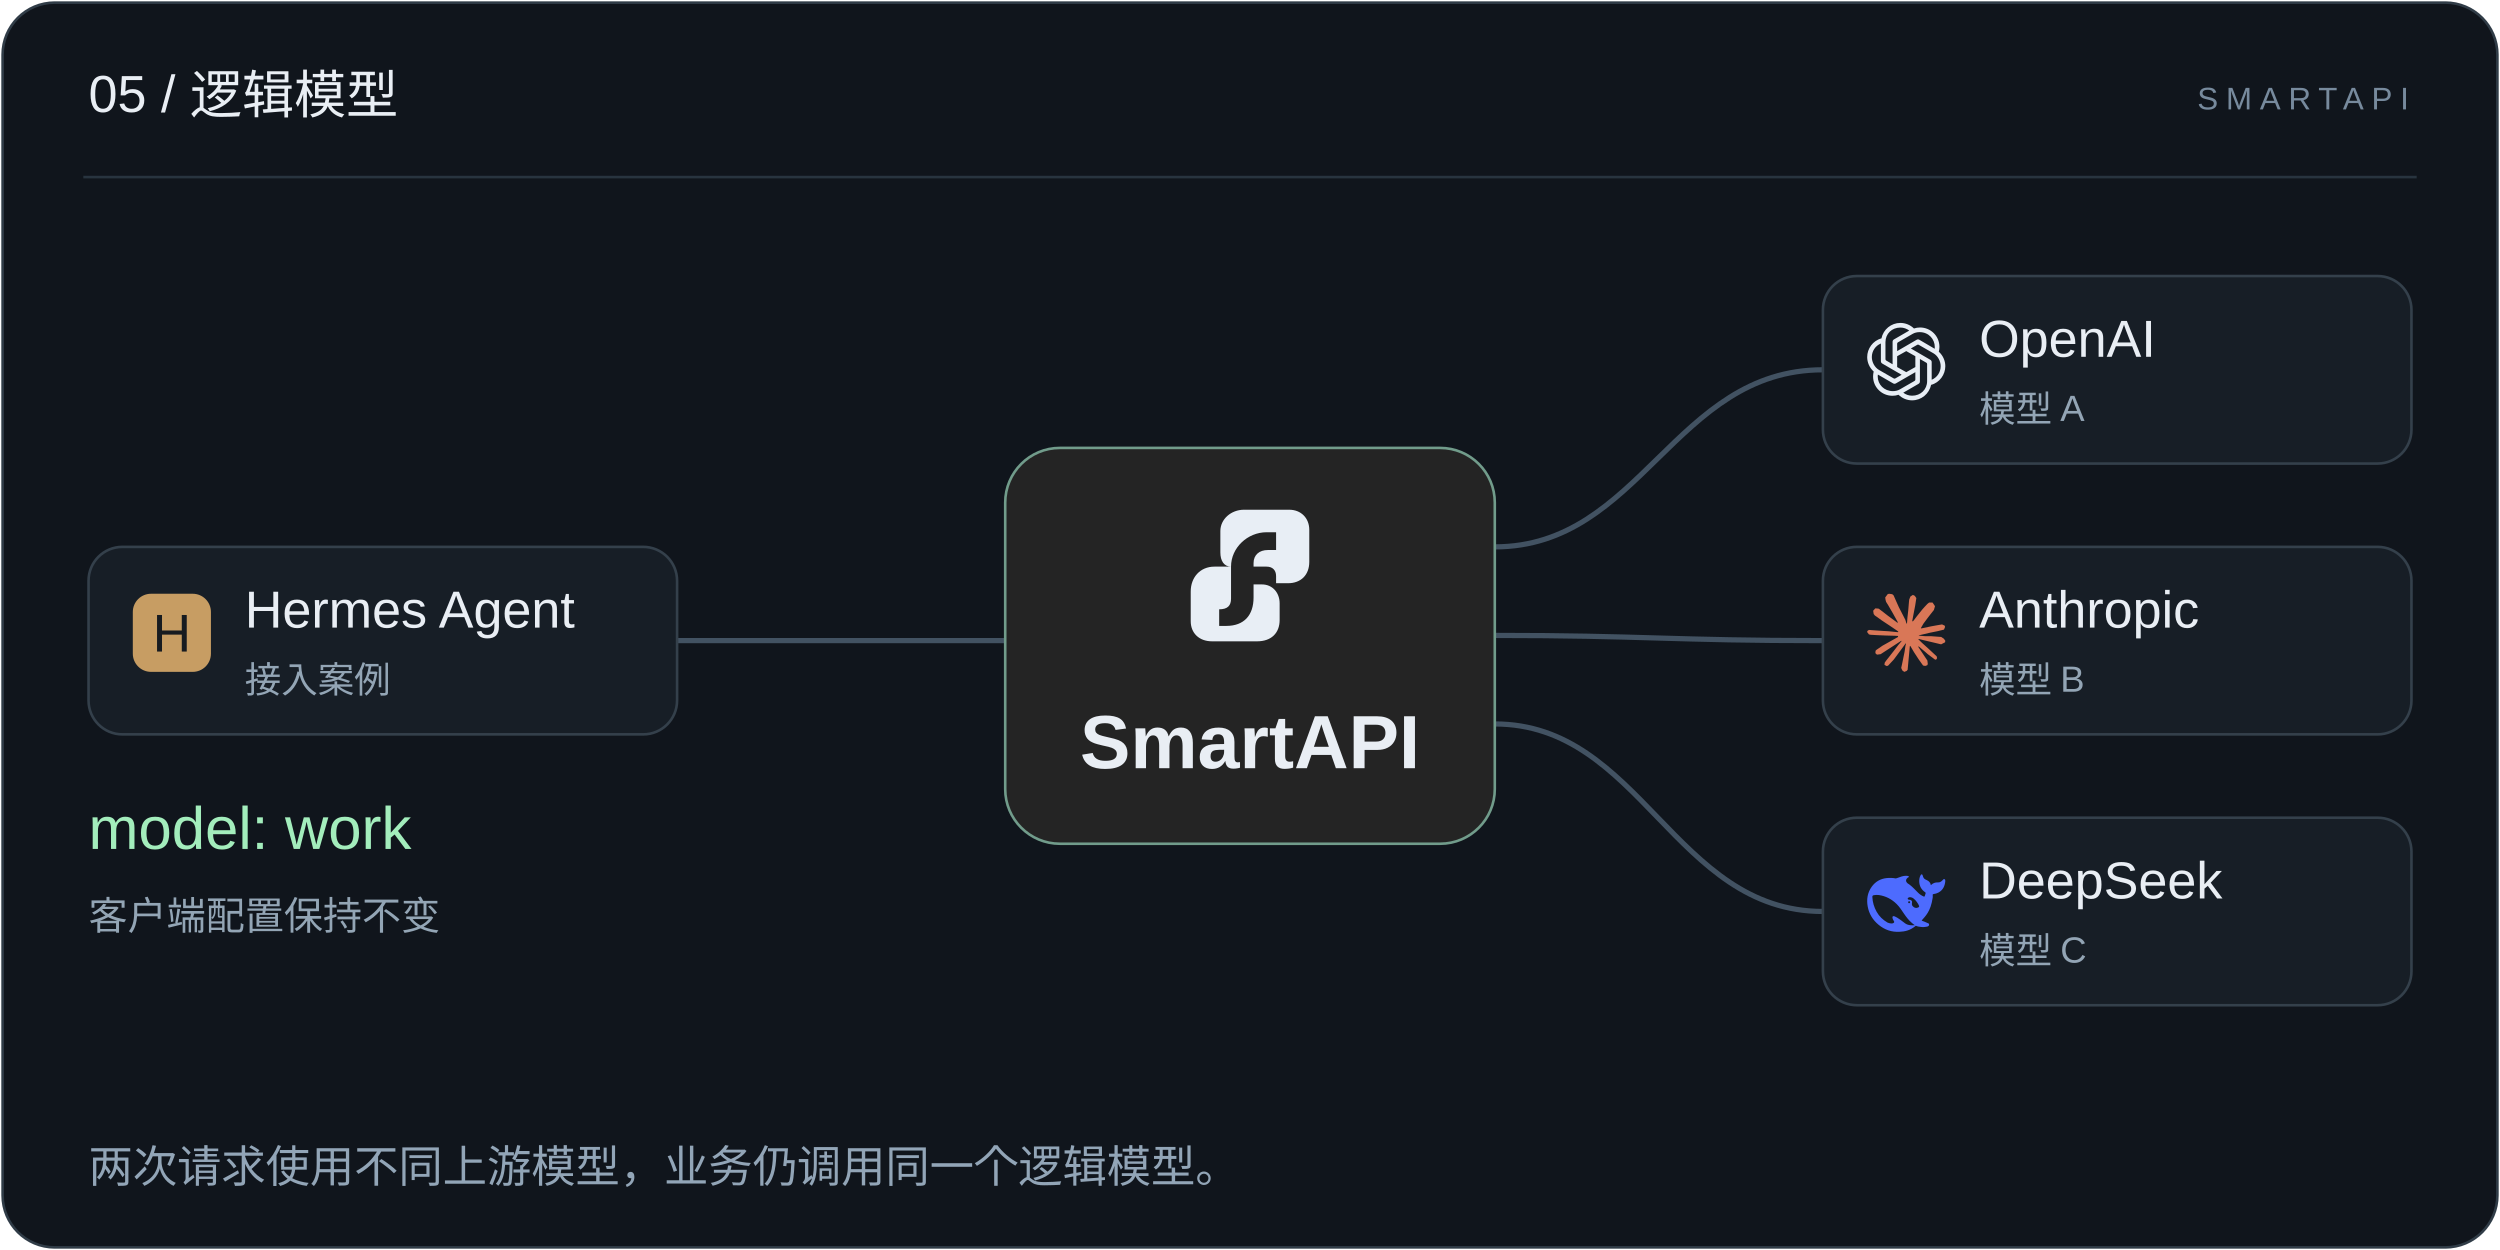
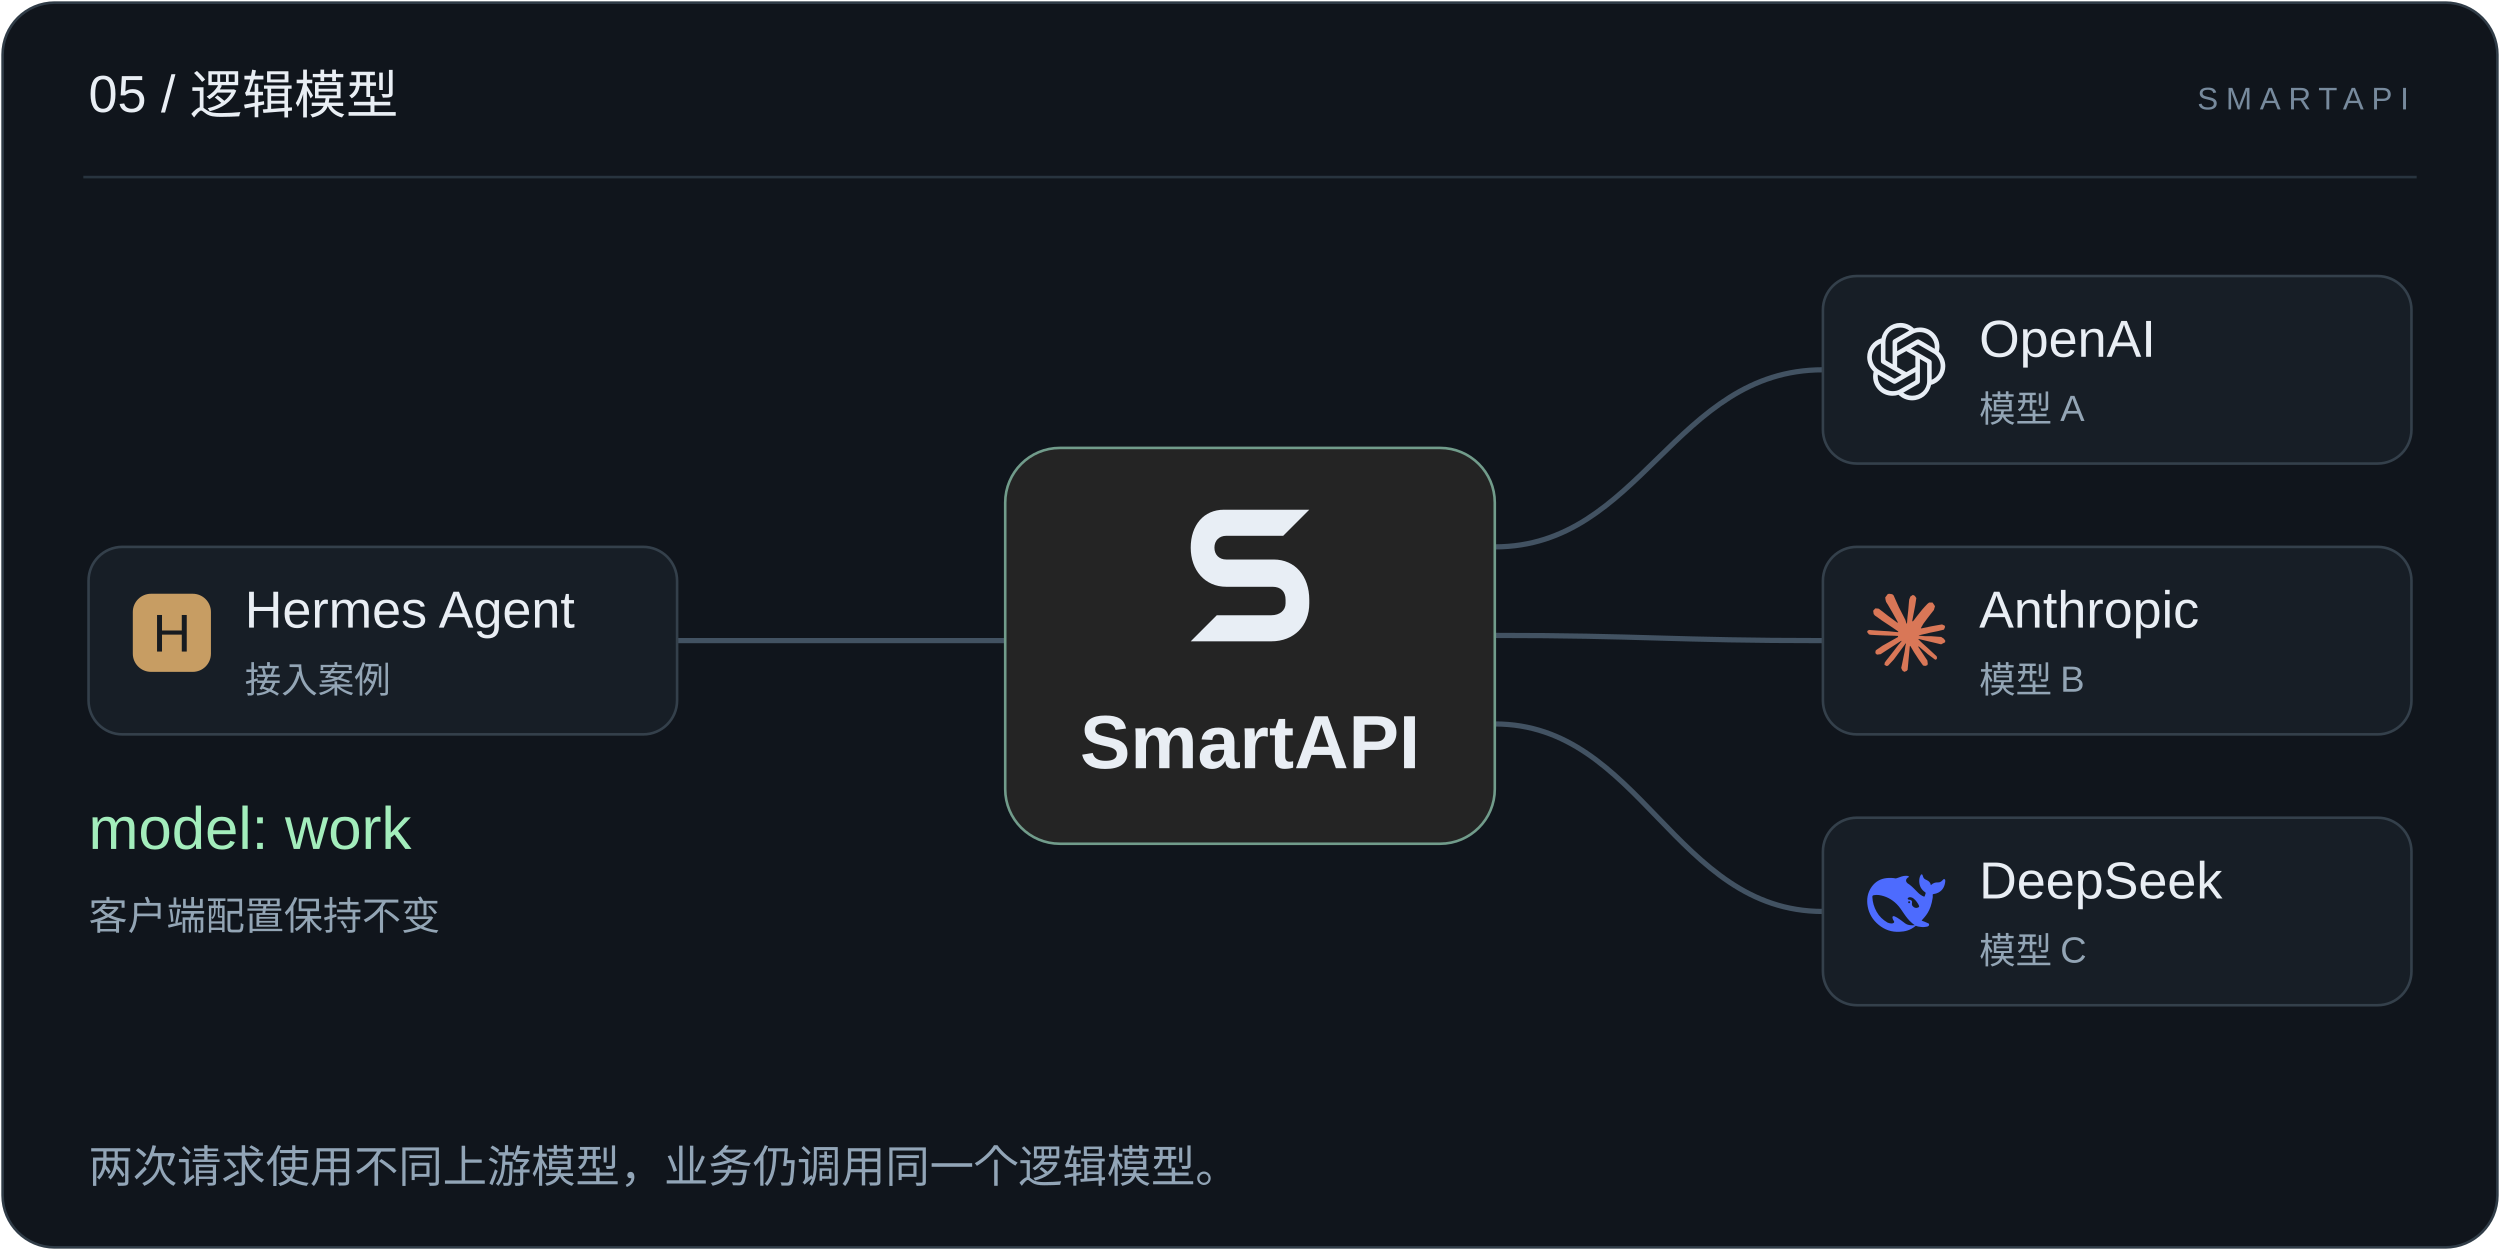
<svg xmlns="http://www.w3.org/2000/svg" width="960" height="480" viewBox="0 0 960 480" role="img" aria-labelledby="smartapi-logical-zh-title smartapi-logical-zh-desc" id="smartapi-logical-zh">
  <style>#smartapi-logical-zh{color:#e9eef4;font-family:-apple-system,BlinkMacSystemFont,Segoe UI,Arial,PingFang SC,Microsoft YaHei,sans-serif}@media(prefers-reduced-motion:reduce){#smartapi-logical-zh:not(.motion-enabled) .motion{display:none}}</style>
  <rect x="1" y="1" width="958" height="478" rx="20" fill="#10151c" stroke="#303c47" />
  <path d="M32 68H928" stroke="#28343f" />
  <text x="34" y="43" font-size="20" fill="#e9eef4">05 / 逻辑模型</text>
  <text x="925" y="42" font-size="12" fill="#778a9d" text-anchor="end" letter-spacing="3">SMARTAPI</text>
  <path d="M260 246 C310 246 332 246 386 246" fill="none" stroke="#425262" stroke-width="2" />
  <rect x="34" y="210" width="226" height="72" rx="13" fill="#171e26" stroke="#34404b" />
  <rect x="51" y="228" width="30" height="30" rx="7" fill="#c79d63" />
  <text x="66.0" y="250.2" text-anchor="middle" font-size="20.4" fill="#171b20">H</text>
  <text x="94" y="241" font-size="20" fill="#e9eef4">Hermes Agent</text>
  <text x="94" y="266" font-size="14" fill="#93a5b5">接入案例</text>
  <path d="M574 210 C630 210 643 142 700 142" fill="none" stroke="#425262" stroke-width="2" />
  <rect x="700" y="106" width="226" height="72" rx="13" fill="#171e26" stroke="#34404b" />
  <svg x="717" y="124" width="30" height="30" viewBox="0 0 24 24" fill="currentColor" color="#e8eef5">
    <path d="M9.205 8.658v-2.26c0-.19.072-.333.238-.428l4.543-2.616c.619-.357 1.356-.523 2.117-.523 2.854 0 4.662 2.212 4.662 4.566 0 .167 0 .357-.024.547l-4.71-2.759a.797.797 0 00-.856 0l-5.97 3.473zm10.609 8.8V12.06c0-.333-.143-.57-.429-.737l-5.97-3.473 1.95-1.118a.433.433 0 01.476 0l4.543 2.617c1.309.76 2.189 2.378 2.189 3.948 0 1.808-1.07 3.473-2.76 4.163zM7.802 12.703l-1.95-1.142c-.167-.095-.239-.238-.239-.428V5.899c0-2.545 1.95-4.472 4.591-4.472 1 0 1.927.333 2.712.928L8.23 5.067c-.285.166-.428.404-.428.737v6.898zM12 15.128l-2.795-1.57v-3.33L12 8.658l2.795 1.57v3.33L12 15.128zm1.796 7.23c-1 0-1.927-.332-2.712-.927l4.686-2.712c.285-.166.428-.404.428-.737v-6.898l1.974 1.142c.167.095.238.238.238.428v5.233c0 2.545-1.974 4.472-4.614 4.472zm-5.637-5.303l-4.544-2.617c-1.308-.761-2.188-2.378-2.188-3.948A4.482 4.482 0 014.21 6.327v5.423c0 .333.143.571.428.738l5.947 3.449-1.95 1.118a.432.432 0 01-.476 0zm-.262 3.9c-2.688 0-4.662-2.021-4.662-4.519 0-.19.024-.38.047-.57l4.686 2.71c.286.167.571.167.856 0l5.97-3.448v2.26c0 .19-.07.333-.237.428l-4.543 2.616c-.619.357-1.356.523-2.117.523zm5.899 2.83a5.947 5.947 0 005.827-4.756C22.287 18.339 24 15.84 24 13.296c0-1.665-.713-3.282-1.998-4.448.119-.5.19-.999.19-1.498 0-3.401-2.759-5.947-5.946-5.947-.642 0-1.26.095-1.88.31A5.962 5.962 0 0010.205 0a5.947 5.947 0 00-5.827 4.757C1.713 5.447 0 7.945 0 10.49c0 1.666.713 3.283 1.998 4.448-.119.5-.19 1-.19 1.499 0 3.401 2.759 5.946 5.946 5.946.642 0 1.26-.095 1.88-.309a5.96 5.96 0 004.162 1.713z" />
  </svg>
  <text x="760" y="137" font-size="20" fill="#e9eef4">OpenAI</text>
  <text x="760" y="162" font-size="14" fill="#93a5b5">模型 A</text>
  <path d="M574 244 C630 244 643 246 700 246" fill="none" stroke="#425262" stroke-width="2" />
  <rect x="700" y="210" width="226" height="72" rx="13" fill="#171e26" stroke="#34404b" />
  <svg x="717" y="228" width="30" height="30" viewBox="0 0 24 24" fill="currentColor" color="#e8eef5">
    <path d="M4.709 15.955l4.72-2.647.08-.23-.08-.128H9.2l-.79-.048-2.698-.073-2.339-.097-2.266-.122-.571-.121L0 11.784l.055-.352.48-.321.686.06 1.52.103 2.278.158 1.652.097 2.449.255h.389l.055-.157-.134-.098-.103-.097-2.358-1.596-2.552-1.688-1.336-.972-.724-.491-.364-.462-.158-1.008.656-.722.881.06.225.061.893.686 1.908 1.476 2.491 1.833.365.304.145-.103.019-.073-.164-.274-1.355-2.446-1.446-2.49-.644-1.032-.17-.619a2.97 2.97 0 01-.104-.729L6.283.134 6.696 0l.996.134.42.364.62 1.414 1.002 2.229 1.555 3.03.456.898.243.832.091.255h.158V9.01l.128-1.706.237-2.095.23-2.695.08-.76.376-.91.747-.492.584.28.48.685-.067.444-.286 1.851-.559 2.903-.364 1.942h.212l.243-.242.985-1.306 1.652-2.064.73-.82.85-.904.547-.431h1.033l.76 1.129-.34 1.166-1.064 1.347-.881 1.142-1.264 1.7-.79 1.36.073.11.188-.02 2.856-.606 1.543-.28 1.841-.315.833.388.091.395-.328.807-1.969.486-2.309.462-3.439.813-.042.03.049.061 1.549.146.662.036h1.622l3.02.225.79.522.474.638-.079.485-1.215.62-1.64-.389-3.829-.91-1.312-.329h-.182v.11l1.093 1.068 2.006 1.81 2.509 2.33.127.578-.322.455-.34-.049-2.205-1.657-.851-.747-1.926-1.62h-.128v.17l.444.649 2.345 3.521.122 1.08-.17.353-.608.213-.668-.122-1.374-1.925-1.415-2.167-1.143-1.943-.14.08-.674 7.254-.316.37-.729.28-.607-.461-.322-.747.322-1.476.389-1.924.315-1.53.286-1.9.17-.632-.012-.042-.14.018-1.434 1.967-2.18 2.945-1.726 1.845-.414.164-.717-.37.067-.662.401-.589 2.388-3.036 1.44-1.882.93-1.086-.006-.158h-.055L4.132 18.56l-1.13.146-.487-.456.061-.746.231-.243 1.908-1.312-.006.006z" fill="#D97757" fill-rule="nonzero" />
  </svg>
  <text x="760" y="241" font-size="20" fill="#e9eef4">Anthropic</text>
  <text x="760" y="266" font-size="14" fill="#93a5b5">模型 B</text>
  <path d="M574 278 C630 278 643 350 700 350" fill="none" stroke="#425262" stroke-width="2" />
  <rect x="700" y="314" width="226" height="72" rx="13" fill="#171e26" stroke="#34404b" />
  <svg x="717" y="332" width="30" height="30" viewBox="0 0 24 24" fill="currentColor" color="#e8eef5">
    <path d="M23.748 4.482c-.254-.124-.364.113-.512.234-.051.039-.094.09-.137.136-.372.397-.806.657-1.373.626-.829-.046-1.537.214-2.163.848-.133-.782-.575-1.248-1.247-1.548-.352-.156-.708-.311-.955-.65-.172-.241-.219-.51-.305-.774-.055-.16-.11-.323-.293-.35-.2-.031-.278.136-.356.276-.313.572-.434 1.202-.422 1.84.027 1.436.633 2.58 1.838 3.393.137.093.172.187.129.323-.082.28-.18.552-.266.833-.055.179-.137.217-.329.14a5.526 5.526 0 01-1.736-1.18c-.857-.828-1.631-1.742-2.597-2.458a11.365 11.365 0 00-.689-.471c-.985-.957.13-1.743.388-1.836.27-.098.093-.432-.779-.428-.872.004-1.67.295-2.687.684a3.055 3.055 0 01-.465.137 9.597 9.597 0 00-2.883-.102c-1.885.21-3.39 1.102-4.497 2.623C.082 8.606-.231 10.684.152 12.85c.403 2.284 1.569 4.175 3.36 5.653 1.858 1.533 3.997 2.284 6.438 2.14 1.482-.085 3.133-.284 4.994-1.86.47.234.962.327 1.78.397.63.059 1.236-.03 1.705-.128.735-.156.684-.837.419-.961-2.155-1.004-1.682-.595-2.113-.926 1.096-1.296 2.746-2.642 3.392-7.003.05-.347.007-.565 0-.845-.004-.17.035-.237.23-.256a4.173 4.173 0 001.545-.475c1.396-.763 1.96-2.015 2.093-3.517.02-.23-.004-.467-.247-.588zM11.581 18c-2.089-1.642-3.102-2.183-3.52-2.16-.392.024-.321.471-.235.763.09.288.207.486.371.739.114.167.192.416-.113.603-.673.416-1.842-.14-1.897-.167-1.361-.802-2.5-1.86-3.301-3.307-.774-1.393-1.224-2.887-1.298-4.482-.02-.386.093-.522.477-.592a4.696 4.696 0 011.529-.039c2.132.312 3.946 1.265 5.468 2.774.868.86 1.525 1.887 2.202 2.891.72 1.066 1.494 2.082 2.48 2.914.348.292.625.514.891.677-.802.09-2.14.11-3.054-.614zm1-6.44a.306.306 0 01.415-.287.302.302 0 01.2.288.306.306 0 01-.31.307.303.303 0 01-.304-.308zm3.11 1.596c-.2.081-.399.151-.59.16a1.245 1.245 0 01-.798-.254c-.274-.23-.47-.358-.552-.758a1.73 1.73 0 01.016-.588c.07-.327-.008-.537-.239-.727-.187-.156-.426-.199-.688-.199a.559.559 0 01-.254-.078c-.11-.054-.2-.19-.114-.358.028-.054.16-.186.192-.21.356-.202.767-.136 1.146.016.352.144.618.408 1.001.782.391.451.462.576.685.914.176.265.336.537.445.848.067.195-.019.354-.25.452z" fill="#4D6BFE" />
  </svg>
  <text x="760" y="345" font-size="20" fill="#e9eef4">DeepSeek</text>
  <text x="760" y="370" font-size="14" fill="#93a5b5">模型 C</text>
  <text x="34" y="326" font-size="23" fill="#a3edbc">model: work</text>
  <text x="34" y="357" font-size="15" fill="#93a5b5">客户端配置保持不变</text>
  <rect x="386" y="172" width="188" height="152" rx="21" fill="#242424" stroke="#719c8b" />
  <svg x="452" y="193" width="56" height="56" viewBox="0 0 112 123" fill="currentColor" color="#e8eef5">
-     <path transform="translate(6 6)" d="M45 0H83C93 0 100 7 100 17V44C100 55 93 62 82 62H72V56C72 51 69 48 64 48H53V45C53 38 58 34 65 34H72V19H64C48 19 34 32 34 48C28 48 25 43 25 36V18C25 8 34 0 45 0ZM20 48H34V75C34 81 31 84 24 84V98H30C45 98 53 89 53 74V63H60C69 63 75 70 75 79V93C75 104 68 111 56 111H18C7 111 0 104 0 94V69C0 57 8 48 20 48Z" />
+     <path transform="translate(6 6)" d="M28 0H100L78 22H30C24 22 20 26 20 32C20 38 24 42 30 42H70C88 42 100 56 100 76V79C100 98 87 111 68 111H0L22 89H68C75 89 80 85 80 79V76C80 69 76 65 69 65H30C12 65 0 51 0 32C0 13 11 0 28 0Z" />
  </svg>
  <text x="480" y="295" font-size="29" fill="#e9eef4" text-anchor="middle" font-weight="650">SmartAPI</text>
  <g class="motion" opacity="0">
    <animate attributeName="opacity" values="0;0;1;1;0;0" keyTimes="0;0.02;0.021;0.1;0.101;1" dur="8s" repeatCount="indefinite" />
    <circle r="8" fill="#79d8ff" opacity=".2">
      <animateMotion path="M260 246 C310 246 332 246 386 246" keyPoints="0;0;1;1" keyTimes="0;0.02;0.1;1" calcMode="linear" dur="8s" repeatCount="indefinite" />
    </circle>
    <circle r="4.5" fill="#79d8ff" stroke="#eefbff" stroke-width=".8">
      <animateMotion path="M260 246 C310 246 332 246 386 246" keyPoints="0;0;1;1" keyTimes="0;0.02;0.1;1" calcMode="linear" dur="8s" repeatCount="indefinite" />
    </circle>
  </g>
  <g class="motion" opacity="0">
    <animate attributeName="opacity" values="0;0;1;1;0;0" keyTimes="0;0.12;0.121;0.21;0.211;1" dur="8s" repeatCount="indefinite" />
    <circle r="8" fill="#79d8ff" opacity=".2">
      <animateMotion path="M574 210 C630 210 643 142 700 142" keyPoints="0;0;1;1" keyTimes="0;0.12;0.21;1" calcMode="linear" dur="8s" repeatCount="indefinite" />
    </circle>
    <circle r="4.5" fill="#79d8ff" stroke="#eefbff" stroke-width=".8">
      <animateMotion path="M574 210 C630 210 643 142 700 142" keyPoints="0;0;1;1" keyTimes="0;0.12;0.21;1" calcMode="linear" dur="8s" repeatCount="indefinite" />
    </circle>
  </g>
  <g class="motion" opacity="0">
    <animate attributeName="opacity" values="0;0;1;1;0;0" keyTimes="0;0.25;0.251;0.33;0.331;1" dur="8s" repeatCount="indefinite" />
    <circle r="8" fill="#a3edbc" opacity=".2">
      <animateMotion path="M574 210 C630 210 643 142 700 142" keyPoints="1;1;0;0" keyTimes="0;0.25;0.33;1" calcMode="linear" dur="8s" repeatCount="indefinite" />
    </circle>
    <circle r="4.5" fill="#a3edbc" stroke="#eefbff" stroke-width=".8">
      <animateMotion path="M574 210 C630 210 643 142 700 142" keyPoints="1;1;0;0" keyTimes="0;0.25;0.33;1" calcMode="linear" dur="8s" repeatCount="indefinite" />
    </circle>
  </g>
  <g class="motion" opacity="0">
    <animate attributeName="opacity" values="0;0;1;1;0;0" keyTimes="0;0.35;0.351;0.43;0.431;1" dur="8s" repeatCount="indefinite" />
    <circle r="8" fill="#a3edbc" opacity=".2">
      <animateMotion path="M260 246 C310 246 332 246 386 246" keyPoints="1;1;0;0" keyTimes="0;0.35;0.43;1" calcMode="linear" dur="8s" repeatCount="indefinite" />
    </circle>
    <circle r="4.5" fill="#a3edbc" stroke="#eefbff" stroke-width=".8">
      <animateMotion path="M260 246 C310 246 332 246 386 246" keyPoints="1;1;0;0" keyTimes="0;0.35;0.43;1" calcMode="linear" dur="8s" repeatCount="indefinite" />
    </circle>
  </g>
  <g class="motion" opacity="0">
    <animate attributeName="opacity" values="0;0;1;1;0;0" keyTimes="0;0.02;0.021;0.43;0.431;1" dur="8s" repeatCount="indefinite" />
    <rect x="700" y="106" width="226" height="72" rx="13" fill="none" stroke="#a3edbc" stroke-width="2" />
  </g>
  <g class="motion" opacity="0">
    <animate attributeName="opacity" values="0;0;1;1;0;0" keyTimes="0;0.02;0.021;0.43;0.431;1" dur="8s" repeatCount="indefinite" />
    <text x="395" y="367" font-size="16" fill="#a3edbc">work → A</text>
  </g>
  <g class="motion" opacity="0">
    <animate attributeName="opacity" values="0;0;1;1;0;0" keyTimes="0;0.53;0.531;0.61;0.611;1" dur="8s" repeatCount="indefinite" />
    <circle r="8" fill="#79d8ff" opacity=".2">
      <animateMotion path="M260 246 C310 246 332 246 386 246" keyPoints="0;0;1;1" keyTimes="0;0.53;0.61;1" calcMode="linear" dur="8s" repeatCount="indefinite" />
    </circle>
    <circle r="4.5" fill="#79d8ff" stroke="#eefbff" stroke-width=".8">
      <animateMotion path="M260 246 C310 246 332 246 386 246" keyPoints="0;0;1;1" keyTimes="0;0.53;0.61;1" calcMode="linear" dur="8s" repeatCount="indefinite" />
    </circle>
  </g>
  <g class="motion" opacity="0">
    <animate attributeName="opacity" values="0;0;1;1;0;0" keyTimes="0;0.63;0.631;0.72;0.721;1" dur="8s" repeatCount="indefinite" />
    <circle r="8" fill="#79d8ff" opacity=".2">
      <animateMotion path="M574 244 C630 244 643 246 700 246" keyPoints="0;0;1;1" keyTimes="0;0.63;0.72;1" calcMode="linear" dur="8s" repeatCount="indefinite" />
    </circle>
    <circle r="4.5" fill="#79d8ff" stroke="#eefbff" stroke-width=".8">
      <animateMotion path="M574 244 C630 244 643 246 700 246" keyPoints="0;0;1;1" keyTimes="0;0.63;0.72;1" calcMode="linear" dur="8s" repeatCount="indefinite" />
    </circle>
  </g>
  <g class="motion" opacity="0">
    <animate attributeName="opacity" values="0;0;1;1;0;0" keyTimes="0;0.76;0.761;0.84;0.841;1" dur="8s" repeatCount="indefinite" />
    <circle r="8" fill="#a3edbc" opacity=".2">
      <animateMotion path="M574 244 C630 244 643 246 700 246" keyPoints="1;1;0;0" keyTimes="0;0.76;0.84;1" calcMode="linear" dur="8s" repeatCount="indefinite" />
    </circle>
    <circle r="4.5" fill="#a3edbc" stroke="#eefbff" stroke-width=".8">
      <animateMotion path="M574 244 C630 244 643 246 700 246" keyPoints="1;1;0;0" keyTimes="0;0.76;0.84;1" calcMode="linear" dur="8s" repeatCount="indefinite" />
    </circle>
  </g>
  <g class="motion" opacity="0">
    <animate attributeName="opacity" values="0;0;1;1;0;0" keyTimes="0;0.86;0.861;0.94;0.941;1" dur="8s" repeatCount="indefinite" />
    <circle r="8" fill="#a3edbc" opacity=".2">
      <animateMotion path="M260 246 C310 246 332 246 386 246" keyPoints="1;1;0;0" keyTimes="0;0.86;0.94;1" calcMode="linear" dur="8s" repeatCount="indefinite" />
    </circle>
    <circle r="4.5" fill="#a3edbc" stroke="#eefbff" stroke-width=".8">
      <animateMotion path="M260 246 C310 246 332 246 386 246" keyPoints="1;1;0;0" keyTimes="0;0.86;0.94;1" calcMode="linear" dur="8s" repeatCount="indefinite" />
    </circle>
  </g>
  <g class="motion" opacity="0">
    <animate attributeName="opacity" values="0;0;1;1;0;0" keyTimes="0;0.53;0.531;0.94;0.941;1" dur="8s" repeatCount="indefinite" />
    <rect x="700" y="210" width="226" height="72" rx="13" fill="none" stroke="#a3edbc" stroke-width="2" />
  </g>
  <g class="motion" opacity="0">
    <animate attributeName="opacity" values="0;0;1;1;0;0" keyTimes="0;0.53;0.531;0.94;0.941;1" dur="8s" repeatCount="indefinite" />
    <text x="395" y="367" font-size="16" fill="#a3edbc">work → B</text>
  </g>
  <text x="34" y="454" font-size="17" fill="#92a5b7">两次请求使用不同上游模型，业务仍调用同一个逻辑模型。</text>
</svg>
